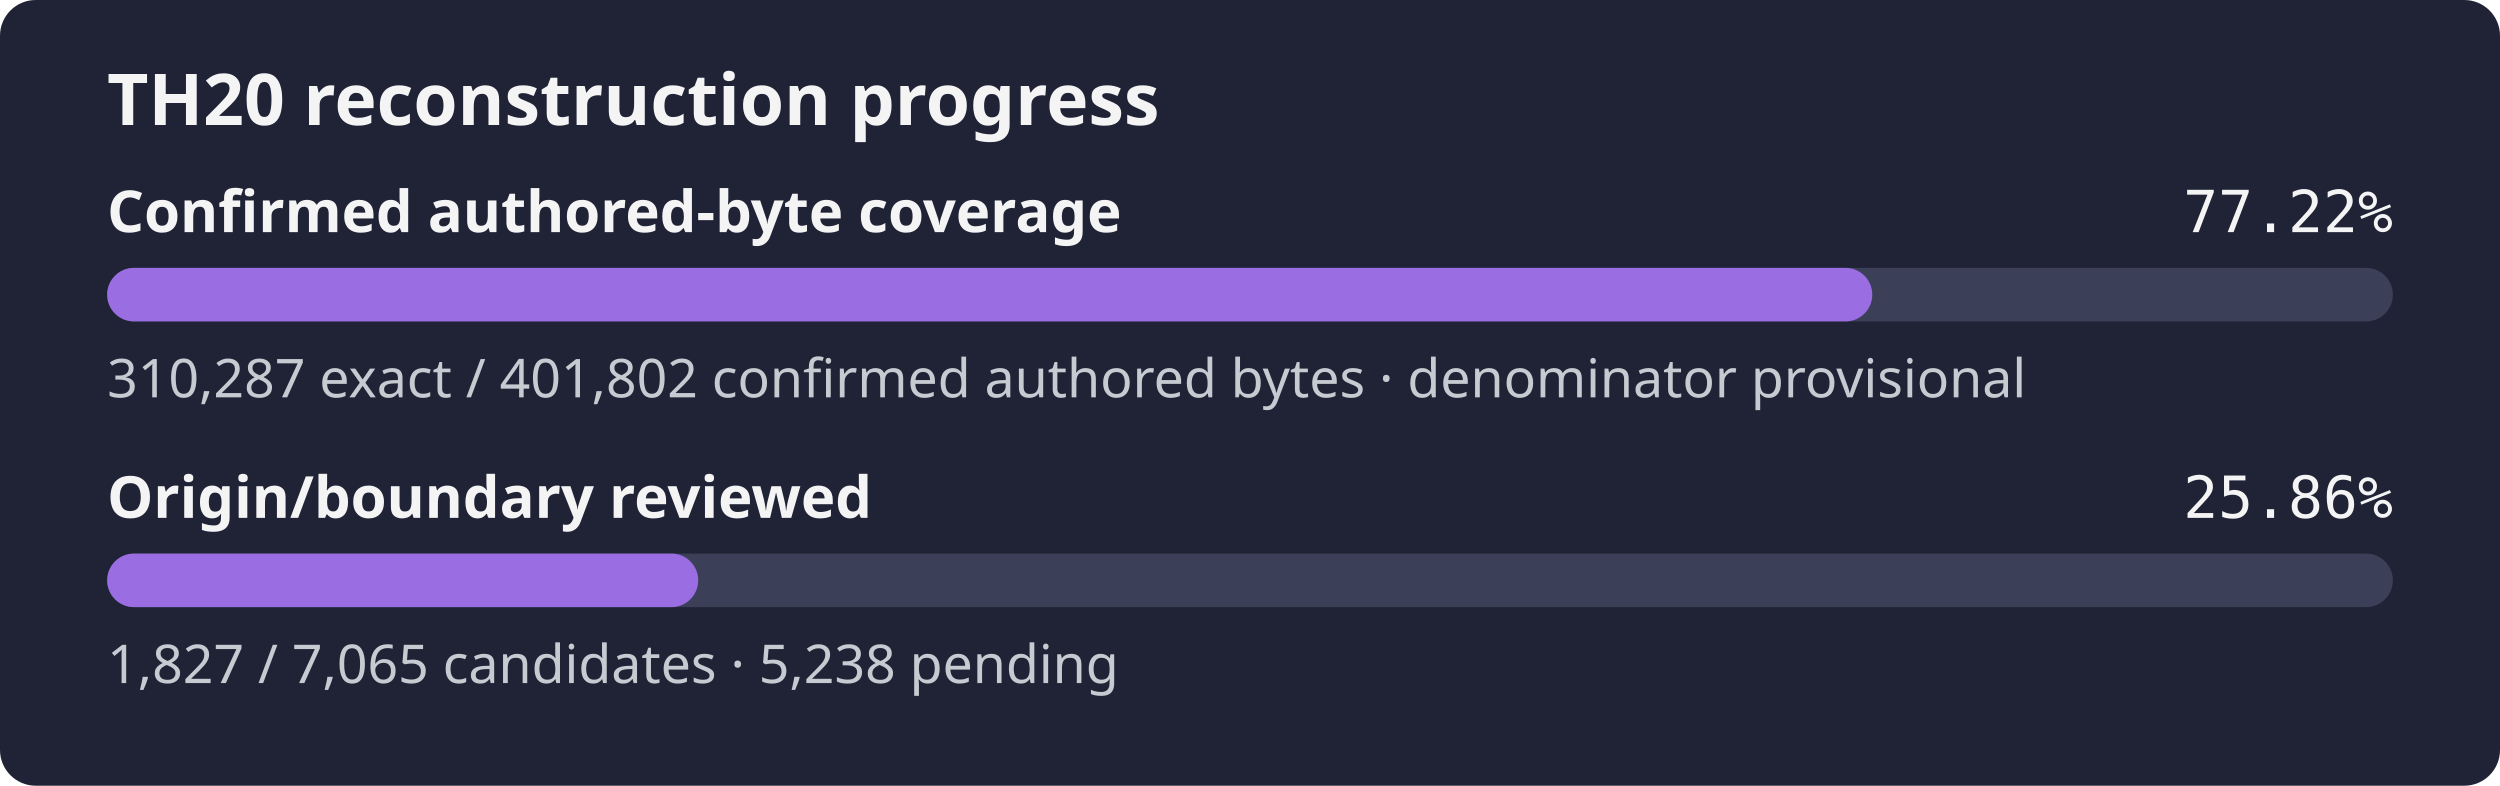
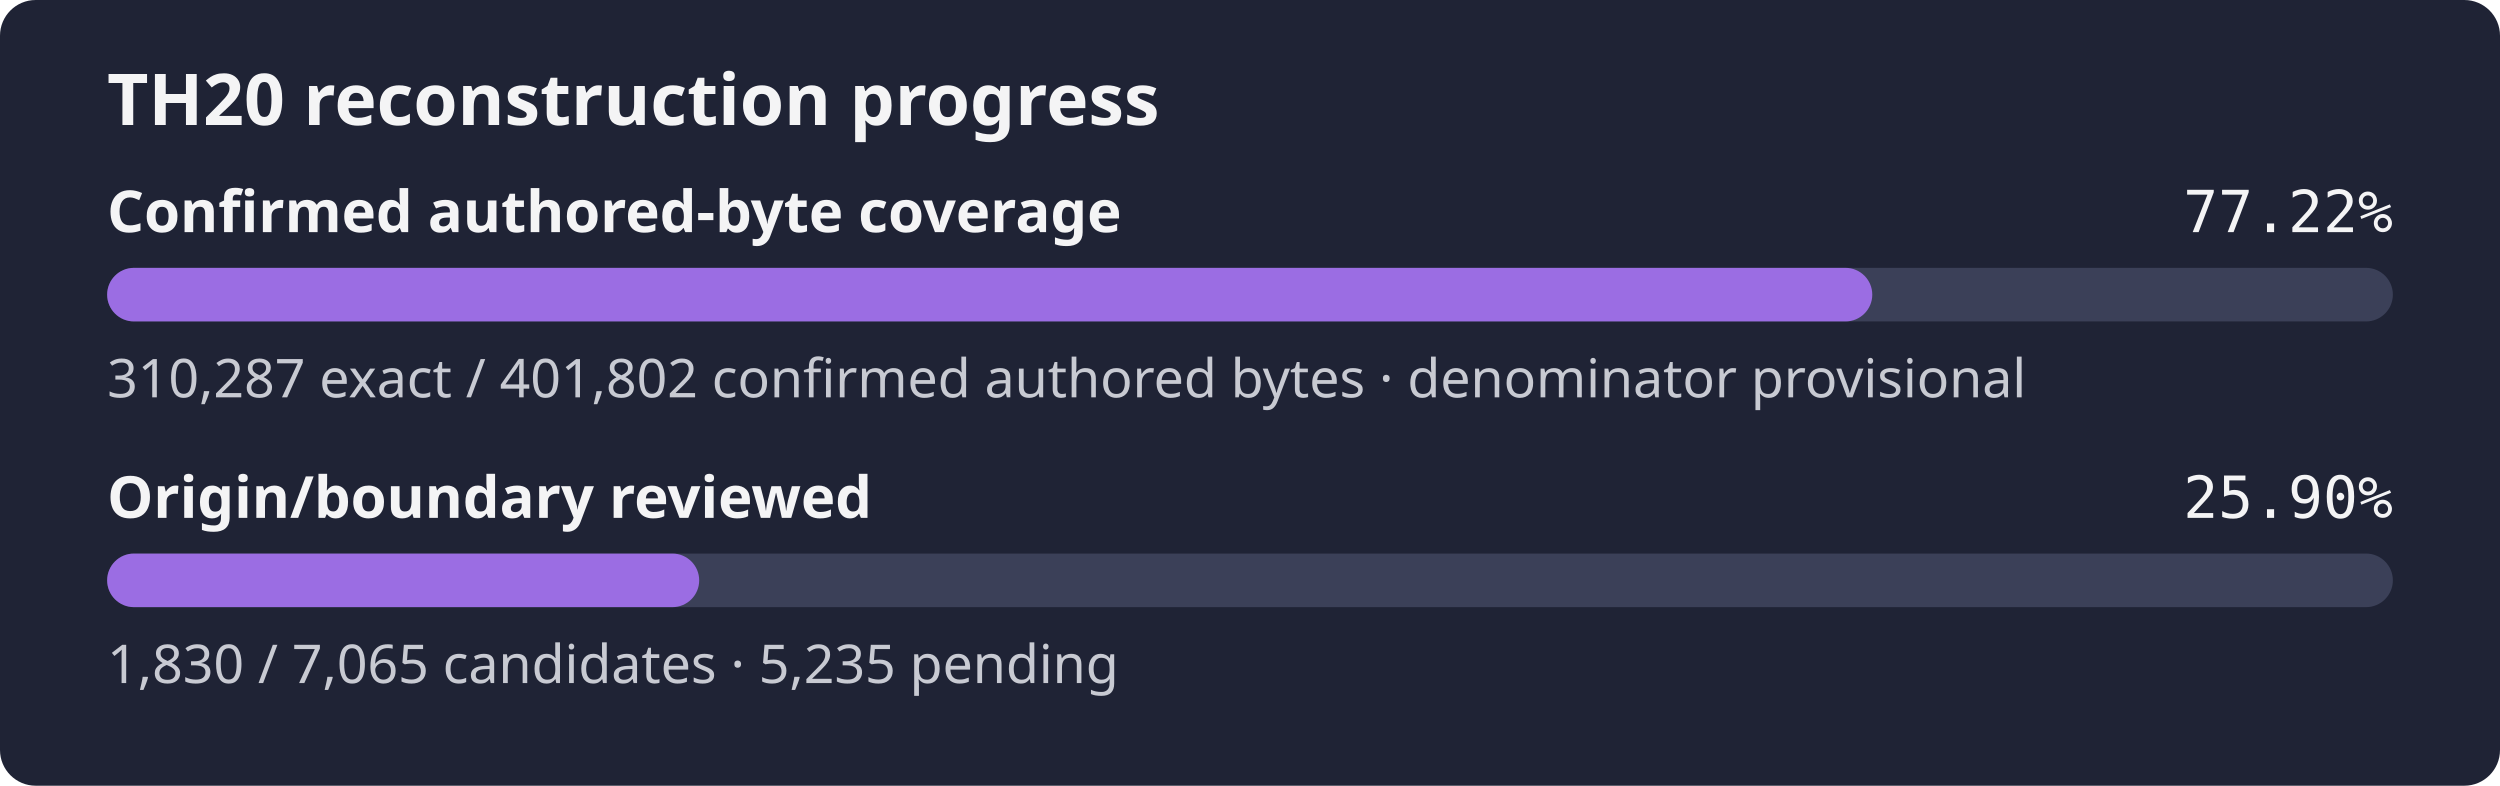
- <svg xmlns="http://www.w3.org/2000/svg" width="560" height="176" role="img" aria-label="TH20 reconstruction progress: 77.22% of the confirmed authored-byte set is exact, origin review 25.86%">
+ <svg xmlns="http://www.w3.org/2000/svg" width="560" height="176" role="img" aria-label="TH20 reconstruction progress: 77.22% of the confirmed authored-byte set is exact, origin review 25.90%">
  <rect width="560" height="176" rx="8" fill="#1f2335" />
  <text x="24" y="28" fill="#f4f4f5" font-family="sans-serif" font-size="16" font-weight="600">TH20 reconstruction progress</text>
  <text x="24" y="52" fill="#f4f4f5" font-family="sans-serif" font-size="13" font-weight="600">Confirmed authored-byte coverage</text>
  <text x="536" y="52" fill="#f4f4f5" text-anchor="end" font-family="monospace" font-size="13">77.22%</text>
  <rect x="24" y="60" width="512" height="12" rx="6" fill="#3b4058" />
  <rect x="24" y="60" width="395.39" height="12" rx="6" fill="#9b6de3" />
  <text x="24" y="89" fill="#c8cad2" font-family="sans-serif" font-size="12">310,287 exact / 401,802 confirmed authored bytes · denominator provisional</text>
  <text x="24" y="116" fill="#f4f4f5" font-family="sans-serif" font-size="13" font-weight="600">Origin/boundary reviewed</text>
-   <text x="536" y="116" fill="#f4f4f5" text-anchor="end" font-family="monospace" font-size="13">25.86%</text>
+   <text x="536" y="116" fill="#f4f4f5" text-anchor="end" font-family="monospace" font-size="13">25.90%</text>
  <rect x="24" y="124" width="512" height="12" rx="6" fill="#3b4058" />
-   <rect x="24" y="124" width="132.40" height="12" rx="6" fill="#9b6de3" />
-   <text x="24" y="153" fill="#c8cad2" font-family="sans-serif" font-size="12">1,827 / 7,065 candidates · 5,238 pending</text>
+   <rect x="24" y="124" width="132.62" height="12" rx="6" fill="#9b6de3" />
+   <text x="24" y="153" fill="#c8cad2" font-family="sans-serif" font-size="12">1,830 / 7,065 candidates · 5,235 pending</text>
</svg>
